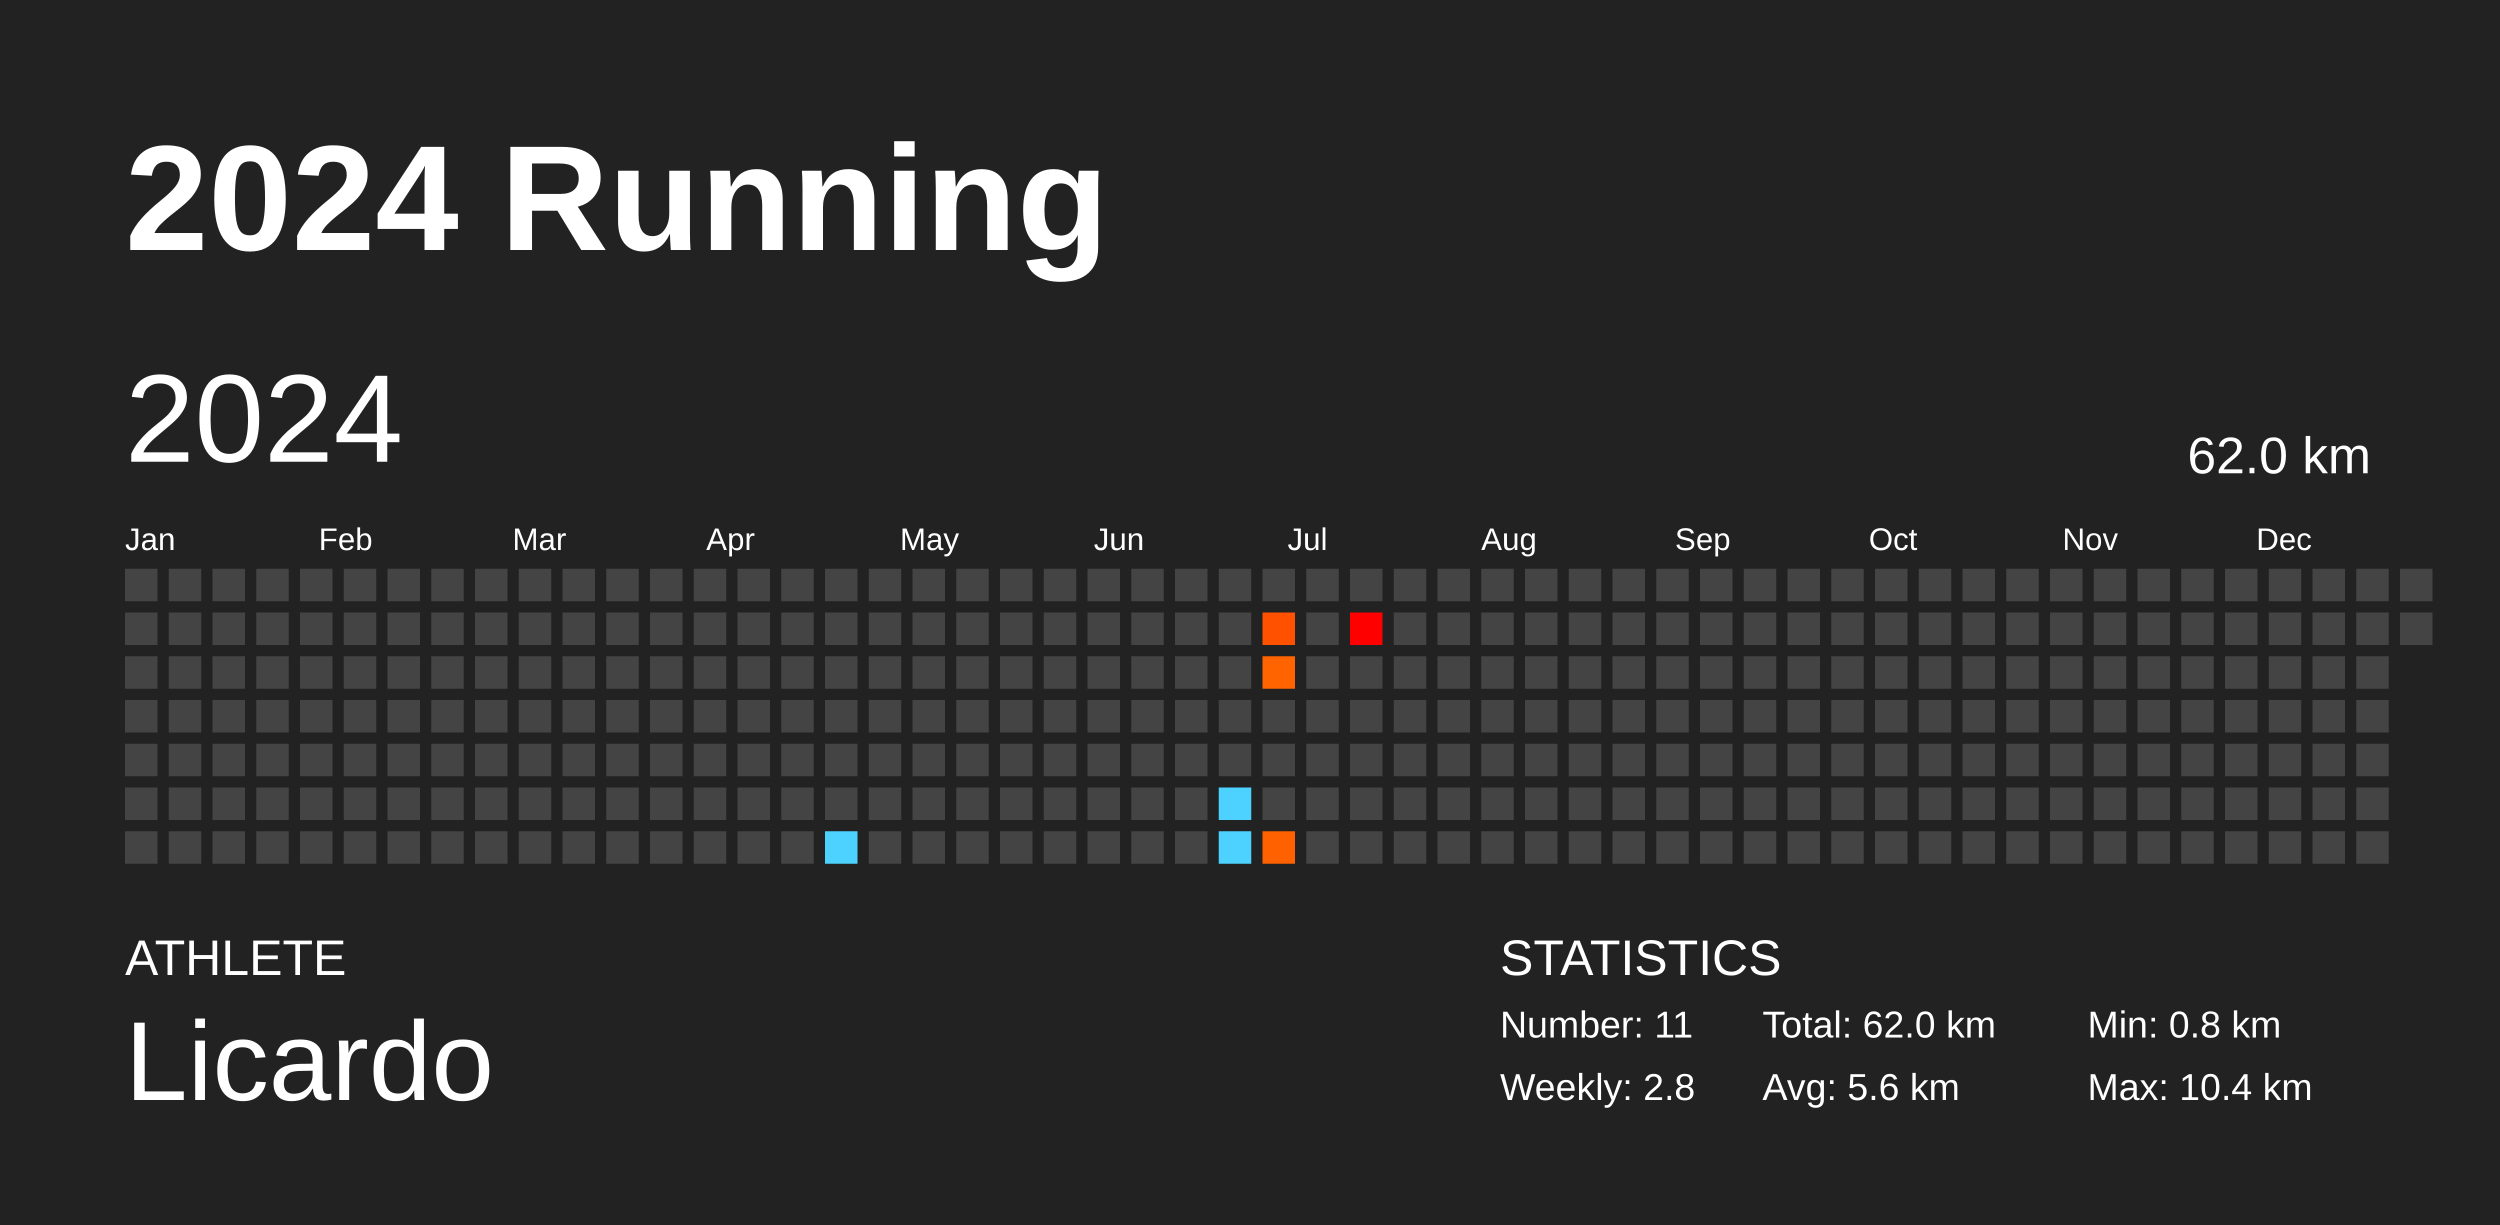
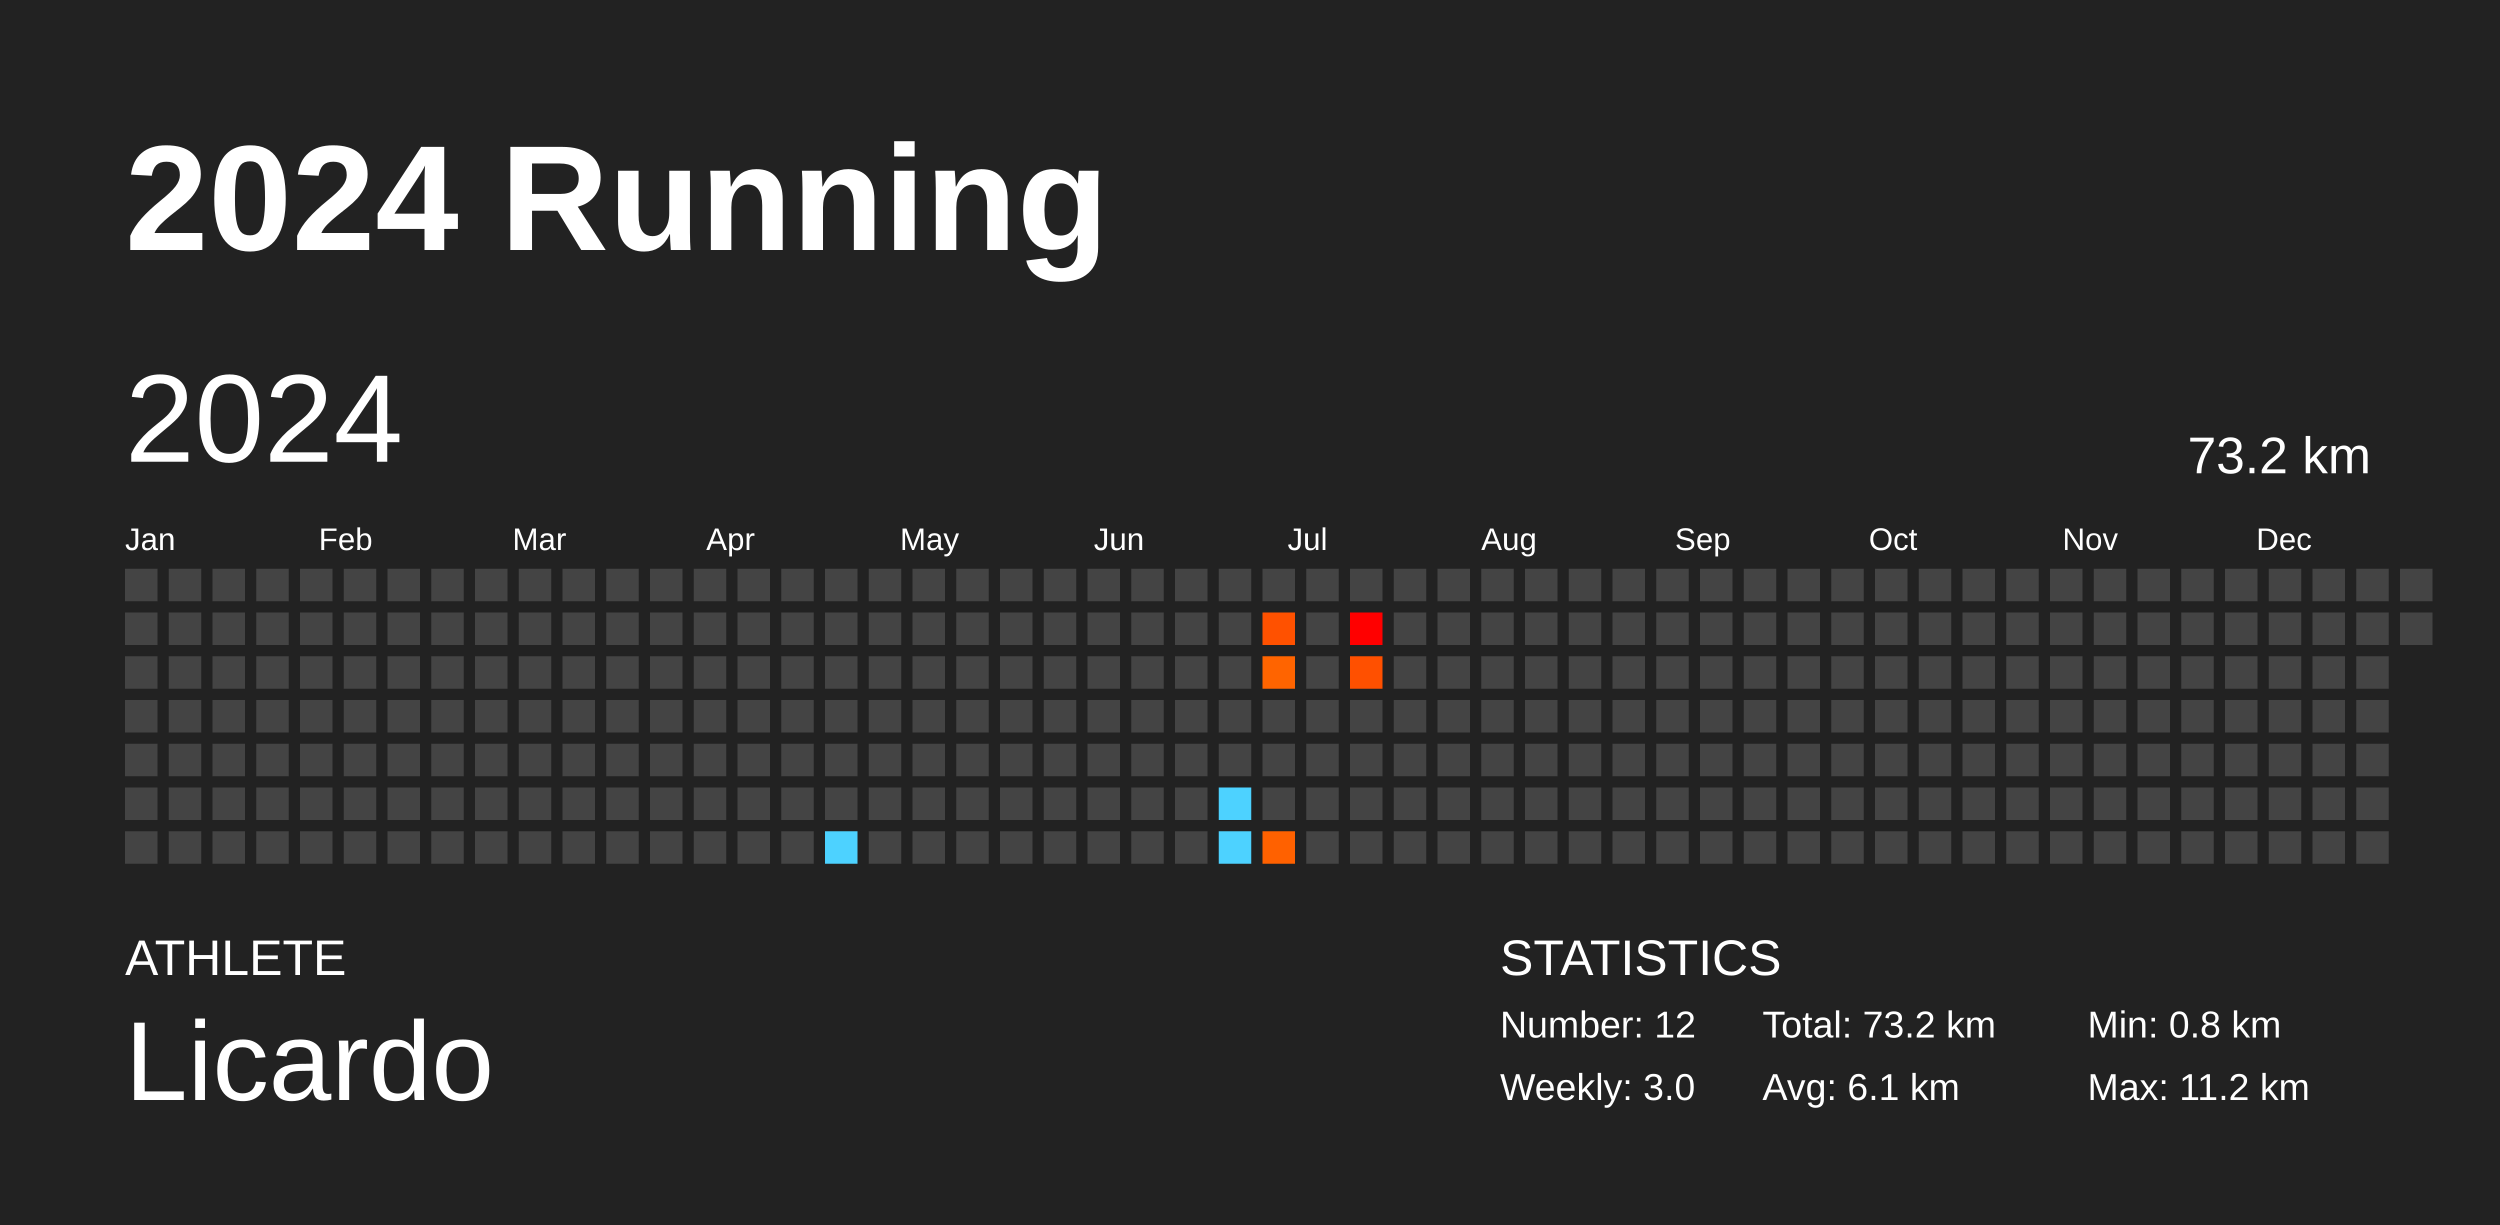
<svg xmlns="http://www.w3.org/2000/svg" baseProfile="full" height="98mm" version="1.1" viewBox="0,0,200,98" width="200mm">
  <defs />
  <rect fill="#222222" height="98" width="200" x="0" y="0" />
  <text fill="#FFFFFF" style="font-size:12px; font-family:Arial; font-weight:bold;" x="10" y="20">2024 Running</text>
  <text fill="#FFFFFF" style="font-size:4px; font-family:Arial" x="10" y="78">ATHLETE</text>
  <text fill="#FFFFFF" style="font-size:9px; font-family:Arial" x="10" y="88">Licardo</text>
  <text fill="#FFFFFF" style="font-size:4px; font-family:Arial" x="120" y="78">STATISTICS</text>
-   <text fill="#FFFFFF" style="font-size:3px; font-family:Arial" x="120" y="83">Number: 11</text>
-   <text fill="#FFFFFF" style="font-size:3px; font-family:Arial" x="120" y="88">Weekly: 2.8</text>
-   <text fill="#FFFFFF" style="font-size:3px; font-family:Arial" x="141" y="83">Total: 62.0 km</text>
-   <text fill="#FFFFFF" style="font-size:3px; font-family:Arial" x="141" y="88">Avg: 5.6 km</text>
+   <text fill="#FFFFFF" style="font-size:3px; font-family:Arial" x="120" y="83">Number: 12</text>
+   <text fill="#FFFFFF" style="font-size:3px; font-family:Arial" x="120" y="88">Weekly: 3.0</text>
+   <text fill="#FFFFFF" style="font-size:3px; font-family:Arial" x="141" y="83">Total: 73.2 km</text>
+   <text fill="#FFFFFF" style="font-size:3px; font-family:Arial" x="141" y="88">Avg: 6.1 km</text>
  <text fill="#FFFFFF" style="font-size:3px; font-family:Arial" x="167" y="83">Min: 0.8 km</text>
-   <text fill="#FFFFFF" style="font-size:3px; font-family:Arial" x="167" y="88">Max: 10.4 km</text>
+   <text fill="#FFFFFF" style="font-size:3px; font-family:Arial" x="167" y="88">Max: 11.2 km</text>
  <text dominant-baseline="hanging" fill="#FFFFFF" style="font-size:10.0px; font-family:Arial;" x="10" y="30">2024</text>
-   <text dominant-baseline="hanging" fill="#FFFFFF" style="font-size:4.125px; font-family:Arial;" x="175" y="35">62.0 km</text>
+   <text dominant-baseline="hanging" fill="#FFFFFF" style="font-size:4.125px; font-family:Arial;" x="175" y="35">73.2 km</text>
  <text fill="#FFFFFF" style="font-size:2.5px; font-family:Arial" x="10.0" y="44">Jan</text>
  <text fill="#FFFFFF" style="font-size:2.5px; font-family:Arial" x="25.5" y="44">Feb</text>
  <text fill="#FFFFFF" style="font-size:2.5px; font-family:Arial" x="41.0" y="44">Mar</text>
  <text fill="#FFFFFF" style="font-size:2.5px; font-family:Arial" x="56.5" y="44">Apr</text>
  <text fill="#FFFFFF" style="font-size:2.5px; font-family:Arial" x="72.0" y="44">May</text>
  <text fill="#FFFFFF" style="font-size:2.5px; font-family:Arial" x="87.5" y="44">Jun</text>
  <text fill="#FFFFFF" style="font-size:2.5px; font-family:Arial" x="103.0" y="44">Jul</text>
  <text fill="#FFFFFF" style="font-size:2.5px; font-family:Arial" x="118.5" y="44">Aug</text>
  <text fill="#FFFFFF" style="font-size:2.5px; font-family:Arial" x="134.0" y="44">Sep</text>
  <text fill="#FFFFFF" style="font-size:2.5px; font-family:Arial" x="149.5" y="44">Oct</text>
  <text fill="#FFFFFF" style="font-size:2.5px; font-family:Arial" x="165.0" y="44">Nov</text>
  <text fill="#FFFFFF" style="font-size:2.5px; font-family:Arial" x="180.5" y="44">Dec</text>
  <rect fill="#444444" height="2.6" width="2.6" x="10.0" y="45.5" />
  <rect fill="#444444" height="2.6" width="2.6" x="10.0" y="49.0" />
  <rect fill="#444444" height="2.6" width="2.6" x="10.0" y="52.5" />
  <rect fill="#444444" height="2.6" width="2.6" x="10.0" y="56.0" />
  <rect fill="#444444" height="2.6" width="2.6" x="10.0" y="59.5" />
  <rect fill="#444444" height="2.6" width="2.6" x="10.0" y="63.0" />
  <rect fill="#444444" height="2.6" width="2.6" x="10.0" y="66.5" />
  <rect fill="#444444" height="2.6" width="2.6" x="13.5" y="45.5" />
  <rect fill="#444444" height="2.6" width="2.6" x="13.5" y="49.0" />
  <rect fill="#444444" height="2.6" width="2.6" x="13.5" y="52.5" />
  <rect fill="#444444" height="2.6" width="2.6" x="13.5" y="56.0" />
  <rect fill="#444444" height="2.6" width="2.6" x="13.5" y="59.5" />
  <rect fill="#444444" height="2.6" width="2.6" x="13.5" y="63.0" />
  <rect fill="#444444" height="2.6" width="2.6" x="13.5" y="66.5" />
  <rect fill="#444444" height="2.6" width="2.6" x="17.0" y="45.5" />
  <rect fill="#444444" height="2.6" width="2.6" x="17.0" y="49.0" />
  <rect fill="#444444" height="2.6" width="2.6" x="17.0" y="52.5" />
  <rect fill="#444444" height="2.6" width="2.6" x="17.0" y="56.0" />
  <rect fill="#444444" height="2.6" width="2.6" x="17.0" y="59.5" />
  <rect fill="#444444" height="2.6" width="2.6" x="17.0" y="63.0" />
  <rect fill="#444444" height="2.6" width="2.6" x="17.0" y="66.5" />
  <rect fill="#444444" height="2.6" width="2.6" x="20.5" y="45.5" />
  <rect fill="#444444" height="2.6" width="2.6" x="20.5" y="49.0" />
  <rect fill="#444444" height="2.6" width="2.6" x="20.5" y="52.5" />
  <rect fill="#444444" height="2.6" width="2.6" x="20.5" y="56.0" />
  <rect fill="#444444" height="2.6" width="2.6" x="20.5" y="59.5" />
  <rect fill="#444444" height="2.6" width="2.6" x="20.5" y="63.0" />
  <rect fill="#444444" height="2.6" width="2.6" x="20.5" y="66.5" />
  <rect fill="#444444" height="2.6" width="2.6" x="24.0" y="45.5" />
  <rect fill="#444444" height="2.6" width="2.6" x="24.0" y="49.0" />
  <rect fill="#444444" height="2.6" width="2.6" x="24.0" y="52.5" />
  <rect fill="#444444" height="2.6" width="2.6" x="24.0" y="56.0" />
  <rect fill="#444444" height="2.6" width="2.6" x="24.0" y="59.5" />
  <rect fill="#444444" height="2.6" width="2.6" x="24.0" y="63.0" />
  <rect fill="#444444" height="2.6" width="2.6" x="24.0" y="66.5" />
  <rect fill="#444444" height="2.6" width="2.6" x="27.5" y="45.5" />
  <rect fill="#444444" height="2.6" width="2.6" x="27.5" y="49.0" />
  <rect fill="#444444" height="2.6" width="2.6" x="27.5" y="52.5" />
  <rect fill="#444444" height="2.6" width="2.6" x="27.5" y="56.0" />
  <rect fill="#444444" height="2.6" width="2.6" x="27.5" y="59.5" />
  <rect fill="#444444" height="2.6" width="2.6" x="27.5" y="63.0" />
  <rect fill="#444444" height="2.6" width="2.6" x="27.5" y="66.5" />
  <rect fill="#444444" height="2.6" width="2.6" x="31.0" y="45.5" />
  <rect fill="#444444" height="2.6" width="2.6" x="31.0" y="49.0" />
  <rect fill="#444444" height="2.6" width="2.6" x="31.0" y="52.5" />
  <rect fill="#444444" height="2.6" width="2.6" x="31.0" y="56.0" />
  <rect fill="#444444" height="2.6" width="2.6" x="31.0" y="59.5" />
  <rect fill="#444444" height="2.6" width="2.6" x="31.0" y="63.0" />
  <rect fill="#444444" height="2.6" width="2.6" x="31.0" y="66.5" />
  <rect fill="#444444" height="2.6" width="2.6" x="34.5" y="45.5" />
  <rect fill="#444444" height="2.6" width="2.6" x="34.5" y="49.0" />
  <rect fill="#444444" height="2.6" width="2.6" x="34.5" y="52.5" />
  <rect fill="#444444" height="2.6" width="2.6" x="34.5" y="56.0" />
  <rect fill="#444444" height="2.6" width="2.6" x="34.5" y="59.5" />
  <rect fill="#444444" height="2.6" width="2.6" x="34.5" y="63.0" />
  <rect fill="#444444" height="2.6" width="2.6" x="34.5" y="66.5" />
  <rect fill="#444444" height="2.6" width="2.6" x="38.0" y="45.5" />
  <rect fill="#444444" height="2.6" width="2.6" x="38.0" y="49.0" />
  <rect fill="#444444" height="2.6" width="2.6" x="38.0" y="52.5" />
  <rect fill="#444444" height="2.6" width="2.6" x="38.0" y="56.0" />
  <rect fill="#444444" height="2.6" width="2.6" x="38.0" y="59.5" />
  <rect fill="#444444" height="2.6" width="2.6" x="38.0" y="63.0" />
  <rect fill="#444444" height="2.6" width="2.6" x="38.0" y="66.5" />
  <rect fill="#444444" height="2.6" width="2.6" x="41.5" y="45.5" />
  <rect fill="#444444" height="2.6" width="2.6" x="41.5" y="49.0" />
  <rect fill="#444444" height="2.6" width="2.6" x="41.5" y="52.5" />
  <rect fill="#444444" height="2.6" width="2.6" x="41.5" y="56.0" />
  <rect fill="#444444" height="2.6" width="2.6" x="41.5" y="59.5" />
  <rect fill="#444444" height="2.6" width="2.6" x="41.5" y="63.0" />
  <rect fill="#444444" height="2.6" width="2.6" x="41.5" y="66.5" />
  <rect fill="#444444" height="2.6" width="2.6" x="45.0" y="45.5" />
  <rect fill="#444444" height="2.6" width="2.6" x="45.0" y="49.0" />
  <rect fill="#444444" height="2.6" width="2.6" x="45.0" y="52.5" />
  <rect fill="#444444" height="2.6" width="2.6" x="45.0" y="56.0" />
  <rect fill="#444444" height="2.6" width="2.6" x="45.0" y="59.5" />
  <rect fill="#444444" height="2.6" width="2.6" x="45.0" y="63.0" />
  <rect fill="#444444" height="2.6" width="2.6" x="45.0" y="66.5" />
  <rect fill="#444444" height="2.6" width="2.6" x="48.5" y="45.5" />
  <rect fill="#444444" height="2.6" width="2.6" x="48.5" y="49.0" />
  <rect fill="#444444" height="2.6" width="2.6" x="48.5" y="52.5" />
  <rect fill="#444444" height="2.6" width="2.6" x="48.5" y="56.0" />
  <rect fill="#444444" height="2.6" width="2.6" x="48.5" y="59.5" />
  <rect fill="#444444" height="2.6" width="2.6" x="48.5" y="63.0" />
  <rect fill="#444444" height="2.6" width="2.6" x="48.5" y="66.5" />
  <rect fill="#444444" height="2.6" width="2.6" x="52.0" y="45.5" />
  <rect fill="#444444" height="2.6" width="2.6" x="52.0" y="49.0" />
  <rect fill="#444444" height="2.6" width="2.6" x="52.0" y="52.5" />
  <rect fill="#444444" height="2.6" width="2.6" x="52.0" y="56.0" />
  <rect fill="#444444" height="2.6" width="2.6" x="52.0" y="59.5" />
  <rect fill="#444444" height="2.6" width="2.6" x="52.0" y="63.0" />
  <rect fill="#444444" height="2.6" width="2.6" x="52.0" y="66.5" />
  <rect fill="#444444" height="2.6" width="2.6" x="55.5" y="45.5" />
  <rect fill="#444444" height="2.6" width="2.6" x="55.5" y="49.0" />
  <rect fill="#444444" height="2.6" width="2.6" x="55.5" y="52.5" />
  <rect fill="#444444" height="2.6" width="2.6" x="55.5" y="56.0" />
  <rect fill="#444444" height="2.6" width="2.6" x="55.5" y="59.5" />
  <rect fill="#444444" height="2.6" width="2.6" x="55.5" y="63.0" />
  <rect fill="#444444" height="2.6" width="2.6" x="55.5" y="66.5" />
  <rect fill="#444444" height="2.6" width="2.6" x="59.0" y="45.5" />
  <rect fill="#444444" height="2.6" width="2.6" x="59.0" y="49.0" />
  <rect fill="#444444" height="2.6" width="2.6" x="59.0" y="52.5" />
  <rect fill="#444444" height="2.6" width="2.6" x="59.0" y="56.0" />
  <rect fill="#444444" height="2.6" width="2.6" x="59.0" y="59.5" />
  <rect fill="#444444" height="2.6" width="2.6" x="59.0" y="63.0" />
  <rect fill="#444444" height="2.6" width="2.6" x="59.0" y="66.5" />
  <rect fill="#444444" height="2.6" width="2.6" x="62.5" y="45.5" />
  <rect fill="#444444" height="2.6" width="2.6" x="62.5" y="49.0" />
  <rect fill="#444444" height="2.6" width="2.6" x="62.5" y="52.5" />
  <rect fill="#444444" height="2.6" width="2.6" x="62.5" y="56.0" />
  <rect fill="#444444" height="2.6" width="2.6" x="62.5" y="59.5" />
  <rect fill="#444444" height="2.6" width="2.6" x="62.5" y="63.0" />
  <rect fill="#444444" height="2.6" width="2.6" x="62.5" y="66.5" />
  <rect fill="#444444" height="2.6" width="2.6" x="66.0" y="45.5" />
  <rect fill="#444444" height="2.6" width="2.6" x="66.0" y="49.0" />
  <rect fill="#444444" height="2.6" width="2.6" x="66.0" y="52.5" />
  <rect fill="#444444" height="2.6" width="2.6" x="66.0" y="56.0" />
  <rect fill="#444444" height="2.6" width="2.6" x="66.0" y="59.5" />
  <rect fill="#444444" height="2.6" width="2.6" x="66.0" y="63.0" />
  <rect fill="#4dd2ff" height="2.6" width="2.6" x="66.0" y="66.5" />
  <rect fill="#444444" height="2.6" width="2.6" x="69.5" y="45.5" />
  <rect fill="#444444" height="2.6" width="2.6" x="69.5" y="49.0" />
  <rect fill="#444444" height="2.6" width="2.6" x="69.5" y="52.5" />
  <rect fill="#444444" height="2.6" width="2.6" x="69.5" y="56.0" />
  <rect fill="#444444" height="2.6" width="2.6" x="69.5" y="59.5" />
  <rect fill="#444444" height="2.6" width="2.6" x="69.5" y="63.0" />
  <rect fill="#444444" height="2.6" width="2.6" x="69.5" y="66.5" />
  <rect fill="#444444" height="2.6" width="2.6" x="73.0" y="45.5" />
  <rect fill="#444444" height="2.6" width="2.6" x="73.0" y="49.0" />
  <rect fill="#444444" height="2.6" width="2.6" x="73.0" y="52.5" />
  <rect fill="#444444" height="2.6" width="2.6" x="73.0" y="56.0" />
  <rect fill="#444444" height="2.6" width="2.6" x="73.0" y="59.5" />
  <rect fill="#444444" height="2.6" width="2.6" x="73.0" y="63.0" />
  <rect fill="#444444" height="2.6" width="2.6" x="73.0" y="66.5" />
  <rect fill="#444444" height="2.6" width="2.6" x="76.5" y="45.5" />
  <rect fill="#444444" height="2.6" width="2.6" x="76.5" y="49.0" />
  <rect fill="#444444" height="2.6" width="2.6" x="76.5" y="52.5" />
  <rect fill="#444444" height="2.6" width="2.6" x="76.5" y="56.0" />
  <rect fill="#444444" height="2.6" width="2.6" x="76.5" y="59.5" />
  <rect fill="#444444" height="2.6" width="2.6" x="76.5" y="63.0" />
  <rect fill="#444444" height="2.6" width="2.6" x="76.5" y="66.5" />
  <rect fill="#444444" height="2.6" width="2.6" x="80.0" y="45.5" />
  <rect fill="#444444" height="2.6" width="2.6" x="80.0" y="49.0" />
  <rect fill="#444444" height="2.6" width="2.6" x="80.0" y="52.5" />
  <rect fill="#444444" height="2.6" width="2.6" x="80.0" y="56.0" />
  <rect fill="#444444" height="2.6" width="2.6" x="80.0" y="59.5" />
  <rect fill="#444444" height="2.6" width="2.6" x="80.0" y="63.0" />
  <rect fill="#444444" height="2.6" width="2.6" x="80.0" y="66.5" />
  <rect fill="#444444" height="2.6" width="2.6" x="83.5" y="45.5" />
  <rect fill="#444444" height="2.6" width="2.6" x="83.5" y="49.0" />
  <rect fill="#444444" height="2.6" width="2.6" x="83.5" y="52.5" />
  <rect fill="#444444" height="2.6" width="2.6" x="83.5" y="56.0" />
  <rect fill="#444444" height="2.6" width="2.6" x="83.5" y="59.5" />
  <rect fill="#444444" height="2.6" width="2.6" x="83.5" y="63.0" />
  <rect fill="#444444" height="2.6" width="2.6" x="83.5" y="66.5" />
  <rect fill="#444444" height="2.6" width="2.6" x="87.0" y="45.5" />
  <rect fill="#444444" height="2.6" width="2.6" x="87.0" y="49.0" />
  <rect fill="#444444" height="2.6" width="2.6" x="87.0" y="52.5" />
  <rect fill="#444444" height="2.6" width="2.6" x="87.0" y="56.0" />
  <rect fill="#444444" height="2.6" width="2.6" x="87.0" y="59.5" />
  <rect fill="#444444" height="2.6" width="2.6" x="87.0" y="63.0" />
  <rect fill="#444444" height="2.6" width="2.6" x="87.0" y="66.5" />
  <rect fill="#444444" height="2.6" width="2.6" x="90.5" y="45.5" />
  <rect fill="#444444" height="2.6" width="2.6" x="90.5" y="49.0" />
  <rect fill="#444444" height="2.6" width="2.6" x="90.5" y="52.5" />
  <rect fill="#444444" height="2.6" width="2.6" x="90.5" y="56.0" />
  <rect fill="#444444" height="2.6" width="2.6" x="90.5" y="59.5" />
  <rect fill="#444444" height="2.6" width="2.6" x="90.5" y="63.0" />
  <rect fill="#444444" height="2.6" width="2.6" x="90.5" y="66.5" />
  <rect fill="#444444" height="2.6" width="2.6" x="94.0" y="45.5" />
  <rect fill="#444444" height="2.6" width="2.6" x="94.0" y="49.0" />
  <rect fill="#444444" height="2.6" width="2.6" x="94.0" y="52.5" />
  <rect fill="#444444" height="2.6" width="2.6" x="94.0" y="56.0" />
  <rect fill="#444444" height="2.6" width="2.6" x="94.0" y="59.5" />
  <rect fill="#444444" height="2.6" width="2.6" x="94.0" y="63.0" />
  <rect fill="#444444" height="2.6" width="2.6" x="94.0" y="66.5" />
  <rect fill="#444444" height="2.6" width="2.6" x="97.5" y="45.5" />
  <rect fill="#444444" height="2.6" width="2.6" x="97.5" y="49.0" />
  <rect fill="#444444" height="2.6" width="2.6" x="97.5" y="52.5" />
  <rect fill="#444444" height="2.6" width="2.6" x="97.5" y="56.0" />
  <rect fill="#444444" height="2.6" width="2.6" x="97.5" y="59.5" />
  <rect fill="#4dd2ff" height="2.6" width="2.6" x="97.5" y="63.0" />
  <rect fill="#4dd2ff" height="2.6" width="2.6" x="97.5" y="66.5" />
  <rect fill="#444444" height="2.6" width="2.6" x="101.0" y="45.5" />
  <rect fill="#ff5100" height="2.6" width="2.6" x="101.0" y="49.0" />
  <rect fill="#ff6400" height="2.6" width="2.6" x="101.0" y="52.5" />
  <rect fill="#444444" height="2.6" width="2.6" x="101.0" y="56.0" />
  <rect fill="#444444" height="2.6" width="2.6" x="101.0" y="59.5" />
  <rect fill="#444444" height="2.6" width="2.6" x="101.0" y="63.0" />
  <rect fill="#ff6100" height="2.6" width="2.6" x="101.0" y="66.5" />
  <rect fill="#444444" height="2.6" width="2.6" x="104.5" y="45.5" />
  <rect fill="#444444" height="2.6" width="2.6" x="104.5" y="49.0" />
  <rect fill="#444444" height="2.6" width="2.6" x="104.5" y="52.5" />
  <rect fill="#444444" height="2.6" width="2.6" x="104.5" y="56.0" />
  <rect fill="#444444" height="2.6" width="2.6" x="104.5" y="59.5" />
  <rect fill="#444444" height="2.6" width="2.6" x="104.5" y="63.0" />
  <rect fill="#444444" height="2.6" width="2.6" x="104.5" y="66.5" />
  <rect fill="#444444" height="2.6" width="2.6" x="108.0" y="45.5" />
  <rect fill="#ff0000" height="2.6" width="2.6" x="108.0" y="49.0" />
-   <rect fill="#444444" height="2.6" width="2.6" x="108.0" y="52.5" />
+   <rect fill="#ff5000" height="2.6" width="2.6" x="108.0" y="52.5" />
  <rect fill="#444444" height="2.6" width="2.6" x="108.0" y="56.0" />
  <rect fill="#444444" height="2.6" width="2.6" x="108.0" y="59.5" />
  <rect fill="#444444" height="2.6" width="2.6" x="108.0" y="63.0" />
  <rect fill="#444444" height="2.6" width="2.6" x="108.0" y="66.5" />
  <rect fill="#444444" height="2.6" width="2.6" x="111.5" y="45.5" />
  <rect fill="#444444" height="2.6" width="2.6" x="111.5" y="49.0" />
  <rect fill="#444444" height="2.6" width="2.6" x="111.5" y="52.5" />
  <rect fill="#444444" height="2.6" width="2.6" x="111.5" y="56.0" />
  <rect fill="#444444" height="2.6" width="2.6" x="111.5" y="59.5" />
  <rect fill="#444444" height="2.6" width="2.6" x="111.5" y="63.0" />
  <rect fill="#444444" height="2.6" width="2.6" x="111.5" y="66.5" />
  <rect fill="#444444" height="2.6" width="2.6" x="115.0" y="45.5" />
  <rect fill="#444444" height="2.6" width="2.6" x="115.0" y="49.0" />
  <rect fill="#444444" height="2.6" width="2.6" x="115.0" y="52.5" />
  <rect fill="#444444" height="2.6" width="2.6" x="115.0" y="56.0" />
  <rect fill="#444444" height="2.6" width="2.6" x="115.0" y="59.5" />
  <rect fill="#444444" height="2.6" width="2.6" x="115.0" y="63.0" />
  <rect fill="#444444" height="2.6" width="2.6" x="115.0" y="66.5" />
  <rect fill="#444444" height="2.6" width="2.6" x="118.5" y="45.5" />
  <rect fill="#444444" height="2.6" width="2.6" x="118.5" y="49.0" />
  <rect fill="#444444" height="2.6" width="2.6" x="118.5" y="52.5" />
  <rect fill="#444444" height="2.6" width="2.6" x="118.5" y="56.0" />
  <rect fill="#444444" height="2.6" width="2.6" x="118.5" y="59.5" />
  <rect fill="#444444" height="2.6" width="2.6" x="118.5" y="63.0" />
  <rect fill="#444444" height="2.6" width="2.6" x="118.5" y="66.5" />
  <rect fill="#444444" height="2.6" width="2.6" x="122.0" y="45.5" />
  <rect fill="#444444" height="2.6" width="2.6" x="122.0" y="49.0" />
  <rect fill="#444444" height="2.6" width="2.6" x="122.0" y="52.5" />
  <rect fill="#444444" height="2.6" width="2.6" x="122.0" y="56.0" />
  <rect fill="#444444" height="2.6" width="2.6" x="122.0" y="59.5" />
  <rect fill="#444444" height="2.6" width="2.6" x="122.0" y="63.0" />
  <rect fill="#444444" height="2.6" width="2.6" x="122.0" y="66.5" />
  <rect fill="#444444" height="2.6" width="2.6" x="125.5" y="45.5" />
  <rect fill="#444444" height="2.6" width="2.6" x="125.5" y="49.0" />
  <rect fill="#444444" height="2.6" width="2.6" x="125.5" y="52.5" />
  <rect fill="#444444" height="2.6" width="2.6" x="125.5" y="56.0" />
  <rect fill="#444444" height="2.6" width="2.6" x="125.5" y="59.5" />
  <rect fill="#444444" height="2.6" width="2.6" x="125.5" y="63.0" />
  <rect fill="#444444" height="2.6" width="2.6" x="125.5" y="66.5" />
  <rect fill="#444444" height="2.6" width="2.6" x="129.0" y="45.5" />
  <rect fill="#444444" height="2.6" width="2.6" x="129.0" y="49.0" />
  <rect fill="#444444" height="2.6" width="2.6" x="129.0" y="52.5" />
  <rect fill="#444444" height="2.6" width="2.6" x="129.0" y="56.0" />
  <rect fill="#444444" height="2.6" width="2.6" x="129.0" y="59.5" />
  <rect fill="#444444" height="2.6" width="2.6" x="129.0" y="63.0" />
  <rect fill="#444444" height="2.6" width="2.6" x="129.0" y="66.5" />
  <rect fill="#444444" height="2.6" width="2.6" x="132.5" y="45.5" />
  <rect fill="#444444" height="2.6" width="2.6" x="132.5" y="49.0" />
  <rect fill="#444444" height="2.6" width="2.6" x="132.5" y="52.5" />
  <rect fill="#444444" height="2.6" width="2.6" x="132.5" y="56.0" />
  <rect fill="#444444" height="2.6" width="2.6" x="132.5" y="59.5" />
  <rect fill="#444444" height="2.6" width="2.6" x="132.5" y="63.0" />
  <rect fill="#444444" height="2.6" width="2.6" x="132.5" y="66.5" />
  <rect fill="#444444" height="2.6" width="2.6" x="136.0" y="45.5" />
  <rect fill="#444444" height="2.6" width="2.6" x="136.0" y="49.0" />
  <rect fill="#444444" height="2.6" width="2.6" x="136.0" y="52.5" />
  <rect fill="#444444" height="2.6" width="2.6" x="136.0" y="56.0" />
  <rect fill="#444444" height="2.6" width="2.6" x="136.0" y="59.5" />
  <rect fill="#444444" height="2.6" width="2.6" x="136.0" y="63.0" />
  <rect fill="#444444" height="2.6" width="2.6" x="136.0" y="66.5" />
  <rect fill="#444444" height="2.6" width="2.6" x="139.5" y="45.5" />
  <rect fill="#444444" height="2.6" width="2.6" x="139.5" y="49.0" />
  <rect fill="#444444" height="2.6" width="2.6" x="139.5" y="52.5" />
  <rect fill="#444444" height="2.6" width="2.6" x="139.5" y="56.0" />
  <rect fill="#444444" height="2.6" width="2.6" x="139.5" y="59.5" />
  <rect fill="#444444" height="2.6" width="2.6" x="139.5" y="63.0" />
  <rect fill="#444444" height="2.6" width="2.6" x="139.5" y="66.5" />
  <rect fill="#444444" height="2.6" width="2.6" x="143.0" y="45.5" />
  <rect fill="#444444" height="2.6" width="2.6" x="143.0" y="49.0" />
  <rect fill="#444444" height="2.6" width="2.6" x="143.0" y="52.5" />
  <rect fill="#444444" height="2.6" width="2.6" x="143.0" y="56.0" />
  <rect fill="#444444" height="2.6" width="2.6" x="143.0" y="59.5" />
  <rect fill="#444444" height="2.6" width="2.6" x="143.0" y="63.0" />
  <rect fill="#444444" height="2.6" width="2.6" x="143.0" y="66.5" />
  <rect fill="#444444" height="2.6" width="2.6" x="146.5" y="45.5" />
  <rect fill="#444444" height="2.6" width="2.6" x="146.5" y="49.0" />
  <rect fill="#444444" height="2.6" width="2.6" x="146.5" y="52.5" />
  <rect fill="#444444" height="2.6" width="2.6" x="146.5" y="56.0" />
  <rect fill="#444444" height="2.6" width="2.6" x="146.5" y="59.5" />
  <rect fill="#444444" height="2.6" width="2.6" x="146.5" y="63.0" />
  <rect fill="#444444" height="2.6" width="2.6" x="146.5" y="66.5" />
  <rect fill="#444444" height="2.6" width="2.6" x="150.0" y="45.5" />
  <rect fill="#444444" height="2.6" width="2.6" x="150.0" y="49.0" />
  <rect fill="#444444" height="2.6" width="2.6" x="150.0" y="52.5" />
  <rect fill="#444444" height="2.6" width="2.6" x="150.0" y="56.0" />
  <rect fill="#444444" height="2.6" width="2.6" x="150.0" y="59.5" />
  <rect fill="#444444" height="2.6" width="2.6" x="150.0" y="63.0" />
  <rect fill="#444444" height="2.6" width="2.6" x="150.0" y="66.5" />
  <rect fill="#444444" height="2.6" width="2.6" x="153.5" y="45.5" />
  <rect fill="#444444" height="2.6" width="2.6" x="153.5" y="49.0" />
  <rect fill="#444444" height="2.6" width="2.6" x="153.5" y="52.5" />
  <rect fill="#444444" height="2.6" width="2.6" x="153.5" y="56.0" />
  <rect fill="#444444" height="2.6" width="2.6" x="153.5" y="59.5" />
  <rect fill="#444444" height="2.6" width="2.6" x="153.5" y="63.0" />
  <rect fill="#444444" height="2.6" width="2.6" x="153.5" y="66.5" />
  <rect fill="#444444" height="2.6" width="2.6" x="157.0" y="45.5" />
  <rect fill="#444444" height="2.6" width="2.6" x="157.0" y="49.0" />
  <rect fill="#444444" height="2.6" width="2.6" x="157.0" y="52.5" />
  <rect fill="#444444" height="2.6" width="2.6" x="157.0" y="56.0" />
  <rect fill="#444444" height="2.6" width="2.6" x="157.0" y="59.5" />
  <rect fill="#444444" height="2.6" width="2.6" x="157.0" y="63.0" />
  <rect fill="#444444" height="2.6" width="2.6" x="157.0" y="66.5" />
  <rect fill="#444444" height="2.6" width="2.6" x="160.5" y="45.5" />
  <rect fill="#444444" height="2.6" width="2.6" x="160.5" y="49.0" />
  <rect fill="#444444" height="2.6" width="2.6" x="160.5" y="52.5" />
  <rect fill="#444444" height="2.6" width="2.6" x="160.5" y="56.0" />
  <rect fill="#444444" height="2.6" width="2.6" x="160.5" y="59.5" />
  <rect fill="#444444" height="2.6" width="2.6" x="160.5" y="63.0" />
  <rect fill="#444444" height="2.6" width="2.6" x="160.5" y="66.5" />
  <rect fill="#444444" height="2.6" width="2.6" x="164.0" y="45.5" />
  <rect fill="#444444" height="2.6" width="2.6" x="164.0" y="49.0" />
  <rect fill="#444444" height="2.6" width="2.6" x="164.0" y="52.5" />
  <rect fill="#444444" height="2.6" width="2.6" x="164.0" y="56.0" />
  <rect fill="#444444" height="2.6" width="2.6" x="164.0" y="59.5" />
  <rect fill="#444444" height="2.6" width="2.6" x="164.0" y="63.0" />
  <rect fill="#444444" height="2.6" width="2.6" x="164.0" y="66.5" />
  <rect fill="#444444" height="2.6" width="2.6" x="167.5" y="45.5" />
  <rect fill="#444444" height="2.6" width="2.6" x="167.5" y="49.0" />
  <rect fill="#444444" height="2.6" width="2.6" x="167.5" y="52.5" />
  <rect fill="#444444" height="2.6" width="2.6" x="167.5" y="56.0" />
  <rect fill="#444444" height="2.6" width="2.6" x="167.5" y="59.5" />
  <rect fill="#444444" height="2.6" width="2.6" x="167.5" y="63.0" />
  <rect fill="#444444" height="2.6" width="2.6" x="167.5" y="66.5" />
  <rect fill="#444444" height="2.6" width="2.6" x="171.0" y="45.5" />
  <rect fill="#444444" height="2.6" width="2.6" x="171.0" y="49.0" />
  <rect fill="#444444" height="2.6" width="2.6" x="171.0" y="52.5" />
  <rect fill="#444444" height="2.6" width="2.6" x="171.0" y="56.0" />
  <rect fill="#444444" height="2.6" width="2.6" x="171.0" y="59.5" />
  <rect fill="#444444" height="2.6" width="2.6" x="171.0" y="63.0" />
  <rect fill="#444444" height="2.6" width="2.6" x="171.0" y="66.5" />
  <rect fill="#444444" height="2.6" width="2.6" x="174.5" y="45.5" />
  <rect fill="#444444" height="2.6" width="2.6" x="174.5" y="49.0" />
  <rect fill="#444444" height="2.6" width="2.6" x="174.5" y="52.5" />
  <rect fill="#444444" height="2.6" width="2.6" x="174.5" y="56.0" />
  <rect fill="#444444" height="2.6" width="2.6" x="174.5" y="59.5" />
  <rect fill="#444444" height="2.6" width="2.6" x="174.5" y="63.0" />
  <rect fill="#444444" height="2.6" width="2.6" x="174.5" y="66.5" />
  <rect fill="#444444" height="2.6" width="2.6" x="178.0" y="45.5" />
  <rect fill="#444444" height="2.6" width="2.6" x="178.0" y="49.0" />
  <rect fill="#444444" height="2.6" width="2.6" x="178.0" y="52.5" />
  <rect fill="#444444" height="2.6" width="2.6" x="178.0" y="56.0" />
  <rect fill="#444444" height="2.6" width="2.6" x="178.0" y="59.5" />
  <rect fill="#444444" height="2.6" width="2.6" x="178.0" y="63.0" />
  <rect fill="#444444" height="2.6" width="2.6" x="178.0" y="66.5" />
  <rect fill="#444444" height="2.6" width="2.6" x="181.5" y="45.5" />
  <rect fill="#444444" height="2.6" width="2.6" x="181.5" y="49.0" />
  <rect fill="#444444" height="2.6" width="2.6" x="181.5" y="52.5" />
  <rect fill="#444444" height="2.6" width="2.6" x="181.5" y="56.0" />
  <rect fill="#444444" height="2.6" width="2.6" x="181.5" y="59.5" />
  <rect fill="#444444" height="2.6" width="2.6" x="181.5" y="63.0" />
  <rect fill="#444444" height="2.6" width="2.6" x="181.5" y="66.5" />
  <rect fill="#444444" height="2.6" width="2.6" x="185.0" y="45.5" />
  <rect fill="#444444" height="2.6" width="2.6" x="185.0" y="49.0" />
  <rect fill="#444444" height="2.6" width="2.6" x="185.0" y="52.5" />
  <rect fill="#444444" height="2.6" width="2.6" x="185.0" y="56.0" />
  <rect fill="#444444" height="2.6" width="2.6" x="185.0" y="59.5" />
  <rect fill="#444444" height="2.6" width="2.6" x="185.0" y="63.0" />
  <rect fill="#444444" height="2.6" width="2.6" x="185.0" y="66.5" />
  <rect fill="#444444" height="2.6" width="2.6" x="188.5" y="45.5" />
  <rect fill="#444444" height="2.6" width="2.6" x="188.5" y="49.0" />
  <rect fill="#444444" height="2.6" width="2.6" x="188.5" y="52.5" />
  <rect fill="#444444" height="2.6" width="2.6" x="188.5" y="56.0" />
  <rect fill="#444444" height="2.6" width="2.6" x="188.5" y="59.5" />
  <rect fill="#444444" height="2.6" width="2.6" x="188.5" y="63.0" />
  <rect fill="#444444" height="2.6" width="2.6" x="188.5" y="66.5" />
  <rect fill="#444444" height="2.6" width="2.6" x="192.0" y="45.5" />
  <rect fill="#444444" height="2.6" width="2.6" x="192.0" y="49.0" />
</svg>
